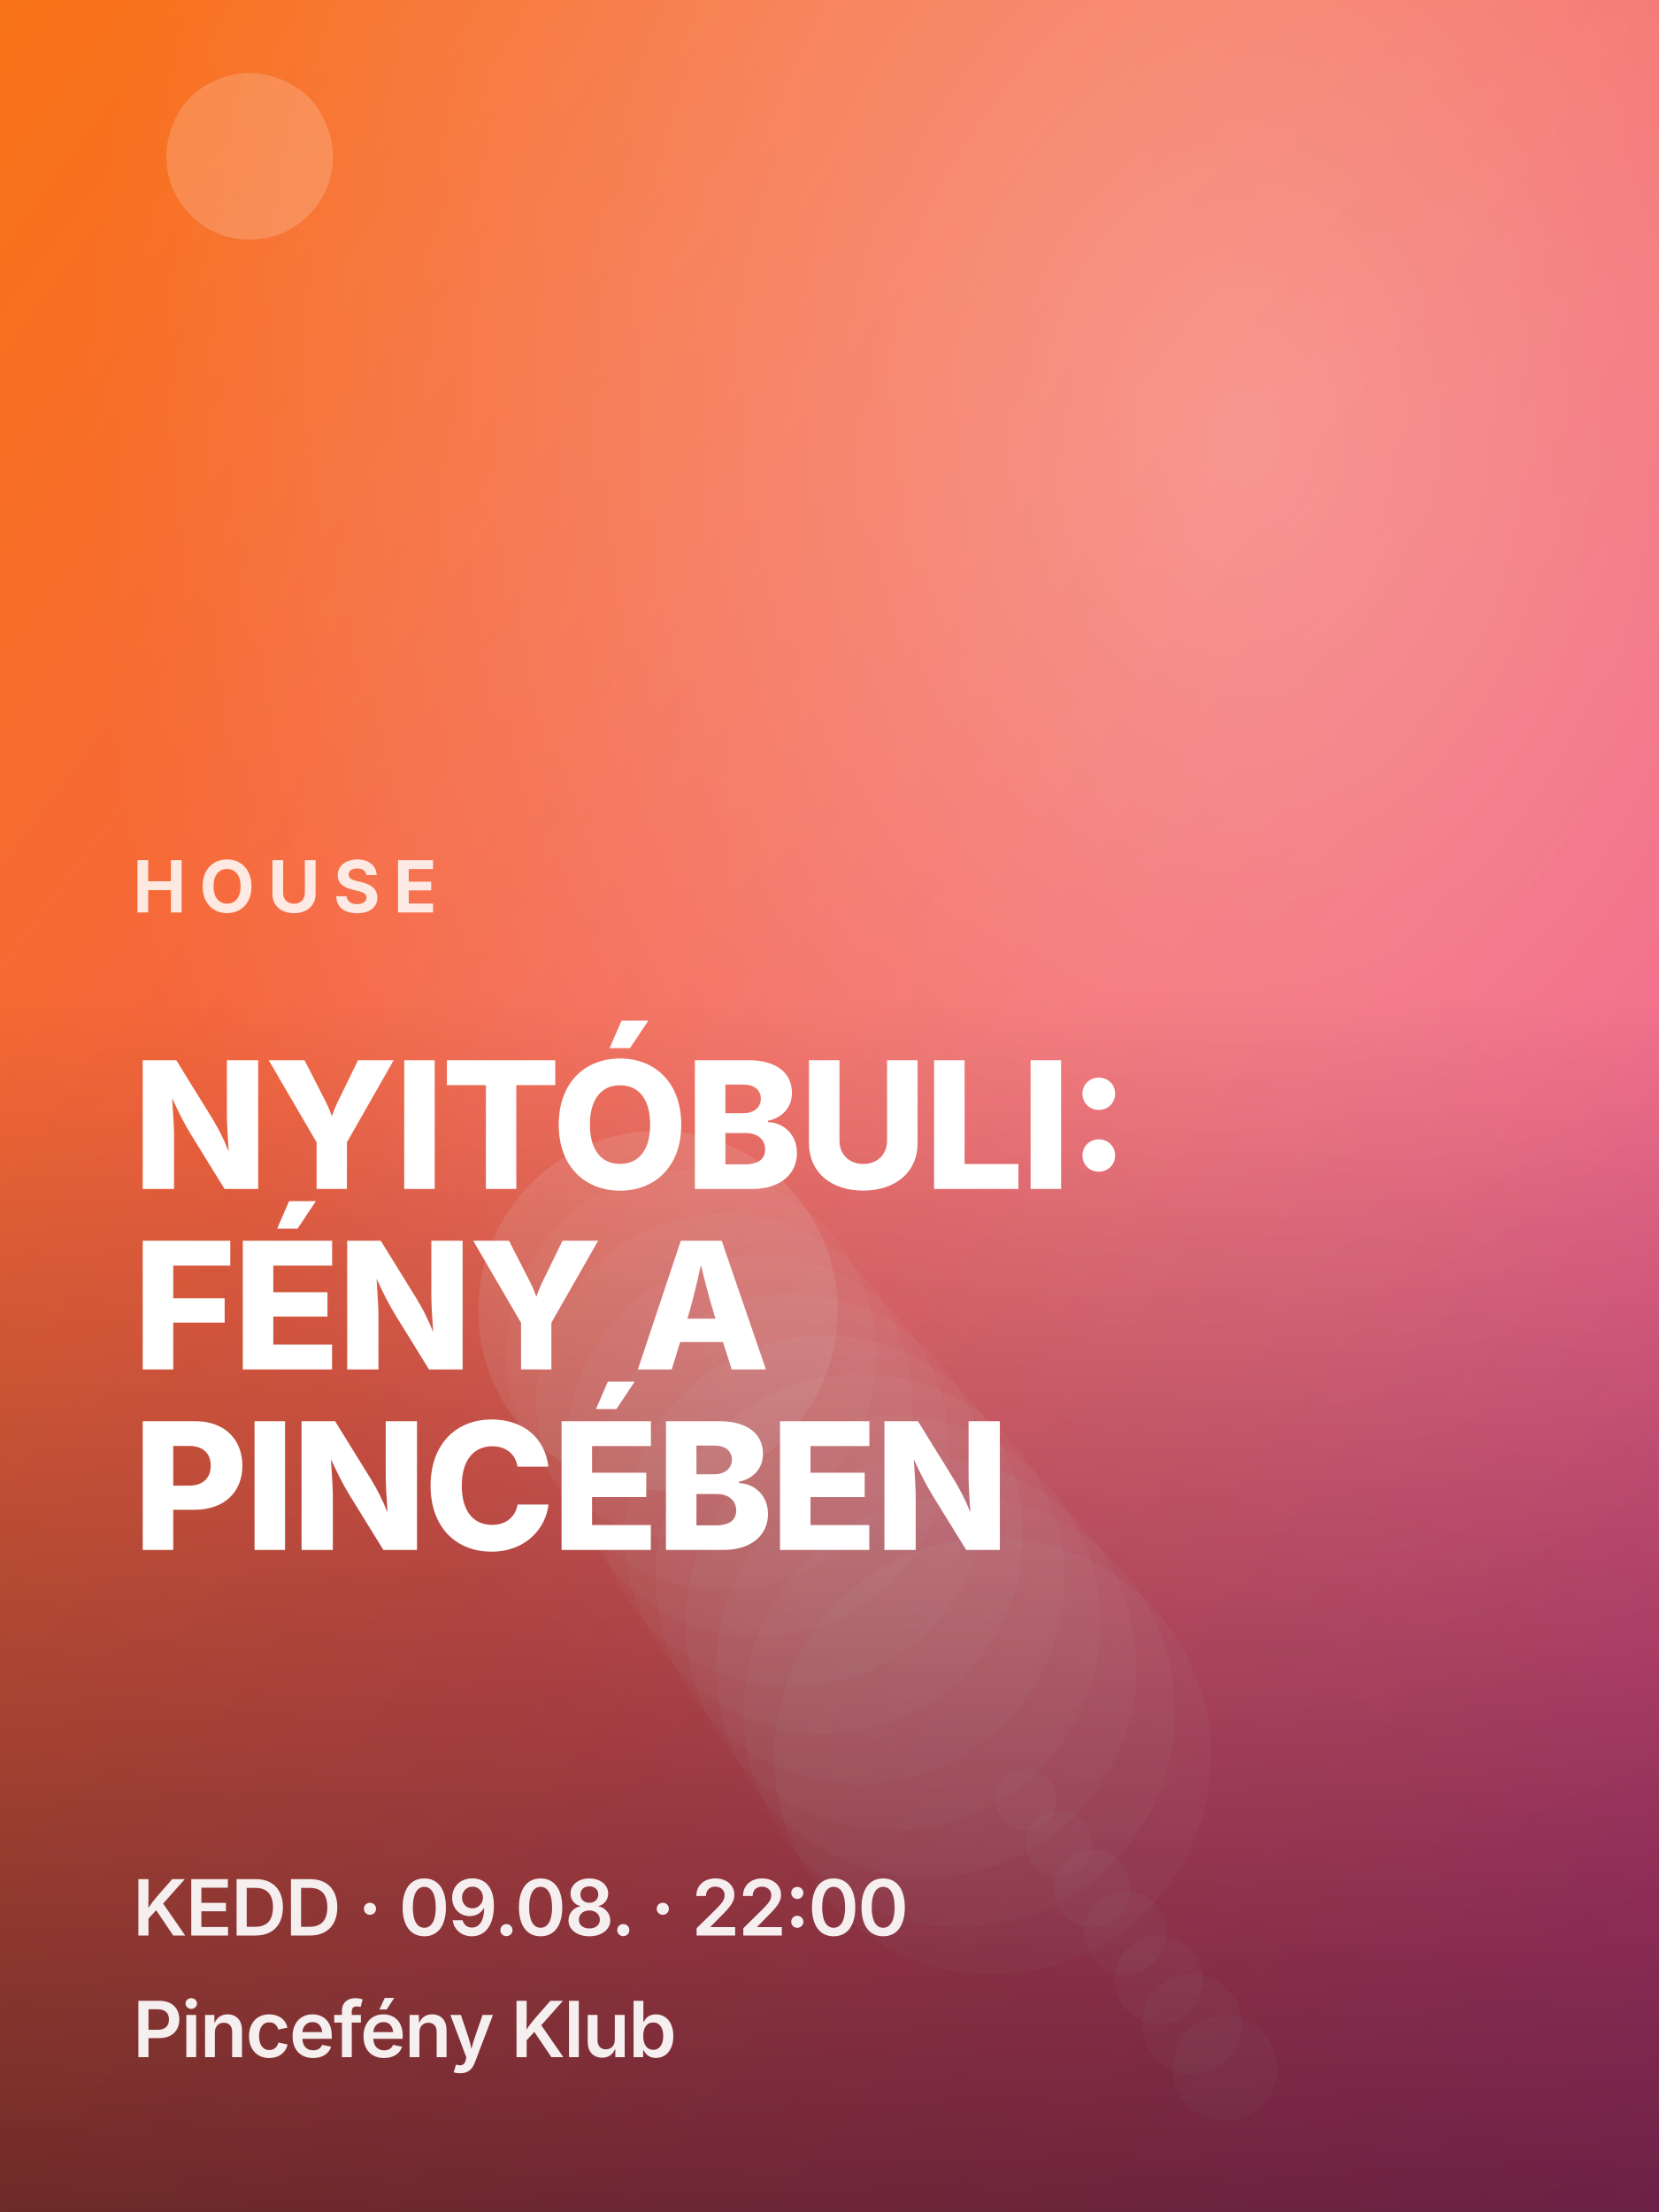
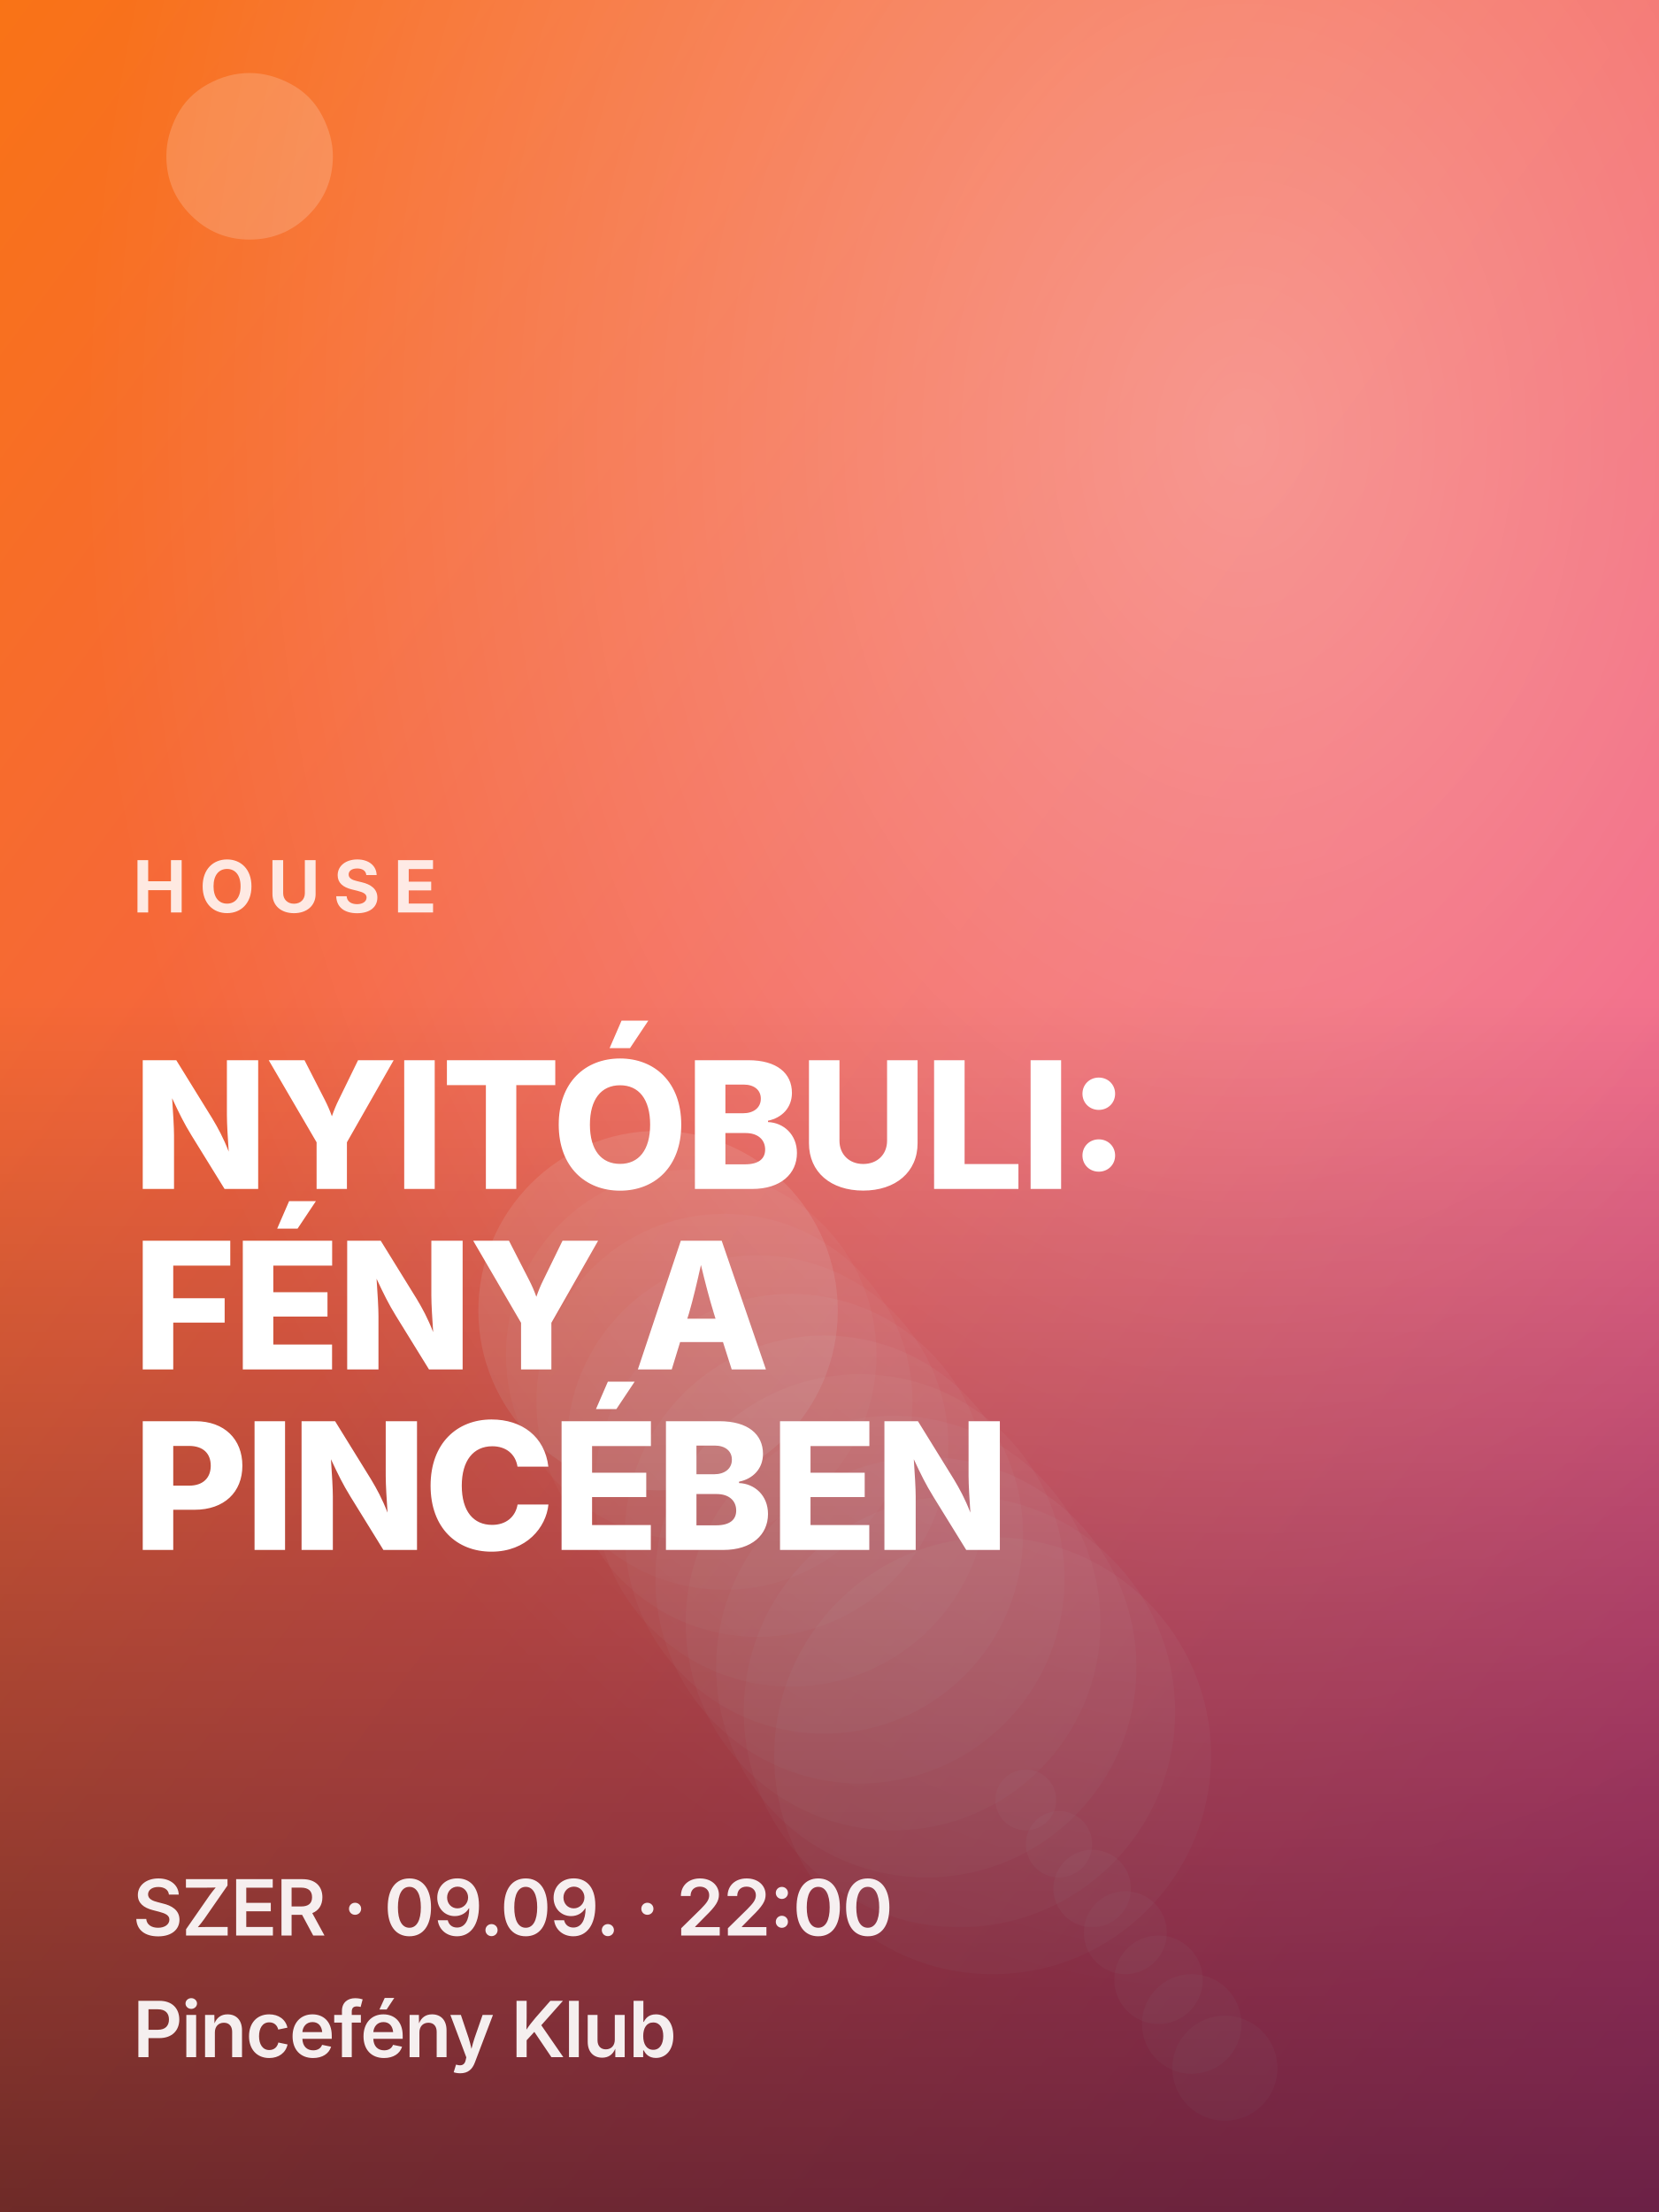
<svg xmlns="http://www.w3.org/2000/svg" viewBox="0 0 600 800" width="600" height="800" role="img" aria-label="Nyitóbuli: Fény a pincében">
  <defs>
    <linearGradient id="bg" x1="0" y1="0" x2="1" y2="1">
      <stop offset="0" stop-color="#f97316" />
      <stop offset="1" stop-color="#ec4899" />
    </linearGradient>
    <radialGradient id="glow" cx="0.75" cy="0.2" r="0.7">
      <stop offset="0" stop-color="#ffffff" stop-opacity="0.35" />
      <stop offset="1" stop-color="#ffffff" stop-opacity="0" />
    </radialGradient>
    <linearGradient id="shade" x1="0" y1="0" x2="0" y2="1">
      <stop offset="0.45" stop-color="#000" stop-opacity="0" />
      <stop offset="1" stop-color="#000" stop-opacity="0.55" />
    </linearGradient>
  </defs>
  <rect width="600" height="800" fill="url(#bg)" />
  <rect width="600" height="800" fill="url(#glow)" />
  <circle cx="443" cy="748" r="19" fill="#ffffff" opacity="0.066" />
  <circle cx="431" cy="732" r="18" fill="#ffffff" opacity="0.065" />
  <circle cx="419" cy="716" r="16" fill="#ffffff" opacity="0.063" />
  <circle cx="407" cy="699" r="15" fill="#ffffff" opacity="0.061" />
  <circle cx="395" cy="683" r="14" fill="#ffffff" opacity="0.060" />
  <circle cx="383" cy="667" r="12" fill="#ffffff" opacity="0.058" />
  <circle cx="371" cy="651" r="11" fill="#ffffff" opacity="0.056" />
  <circle cx="359" cy="635" r="79" fill="#ffffff" opacity="0.055" />
  <circle cx="347" cy="619" r="78" fill="#ffffff" opacity="0.053" />
  <circle cx="335" cy="603" r="76" fill="#ffffff" opacity="0.052" />
  <circle cx="323" cy="587" r="75" fill="#ffffff" opacity="0.050" />
  <circle cx="311" cy="571" r="74" fill="#ffffff" opacity="0.048" />
  <circle cx="298" cy="555" r="72" fill="#ffffff" opacity="0.047" />
  <circle cx="286" cy="539" r="71" fill="#ffffff" opacity="0.045" />
  <circle cx="274" cy="523" r="69" fill="#ffffff" opacity="0.044" />
  <circle cx="262" cy="507" r="68" fill="#ffffff" opacity="0.042" />
  <circle cx="250" cy="490" r="67" fill="#ffffff" opacity="0.040" />
  <circle cx="238" cy="474" r="65" fill="#ffffff" opacity="0.119" />
  <text x="48" y="96" font-size="140" fill="#ffffff" opacity="0.18" font-weight="900">●</text>
  <rect width="600" height="800" fill="url(#shade)" />
  <g fill="#ffffff" font-family="Inter, 'Segoe UI', system-ui, sans-serif" style="letter-spacing:-0.02em">
    <text x="48" y="330" font-size="26" font-weight="700" opacity="0.85" style="letter-spacing:0.18em">HOUSE</text>
    <text x="48" y="430" font-size="64" font-weight="800">NYITÓBULI:</text>
    <text x="48" y="495.28" font-size="64" font-weight="800">FÉNY A</text>
    <text x="48" y="560.56" font-size="64" font-weight="800">PINCÉBEN</text>
-     <text x="48" y="700" font-size="28" font-weight="600" opacity="0.92">KEDD · 09.08. · 22:00</text>
+     <text x="48" y="700" font-size="28" font-weight="600" opacity="0.92">SZER · 09.09. · 22:00</text>
    <text x="48" y="744" font-size="28" font-weight="600" opacity="0.92">Pincefény Klub</text>
  </g>
</svg>
